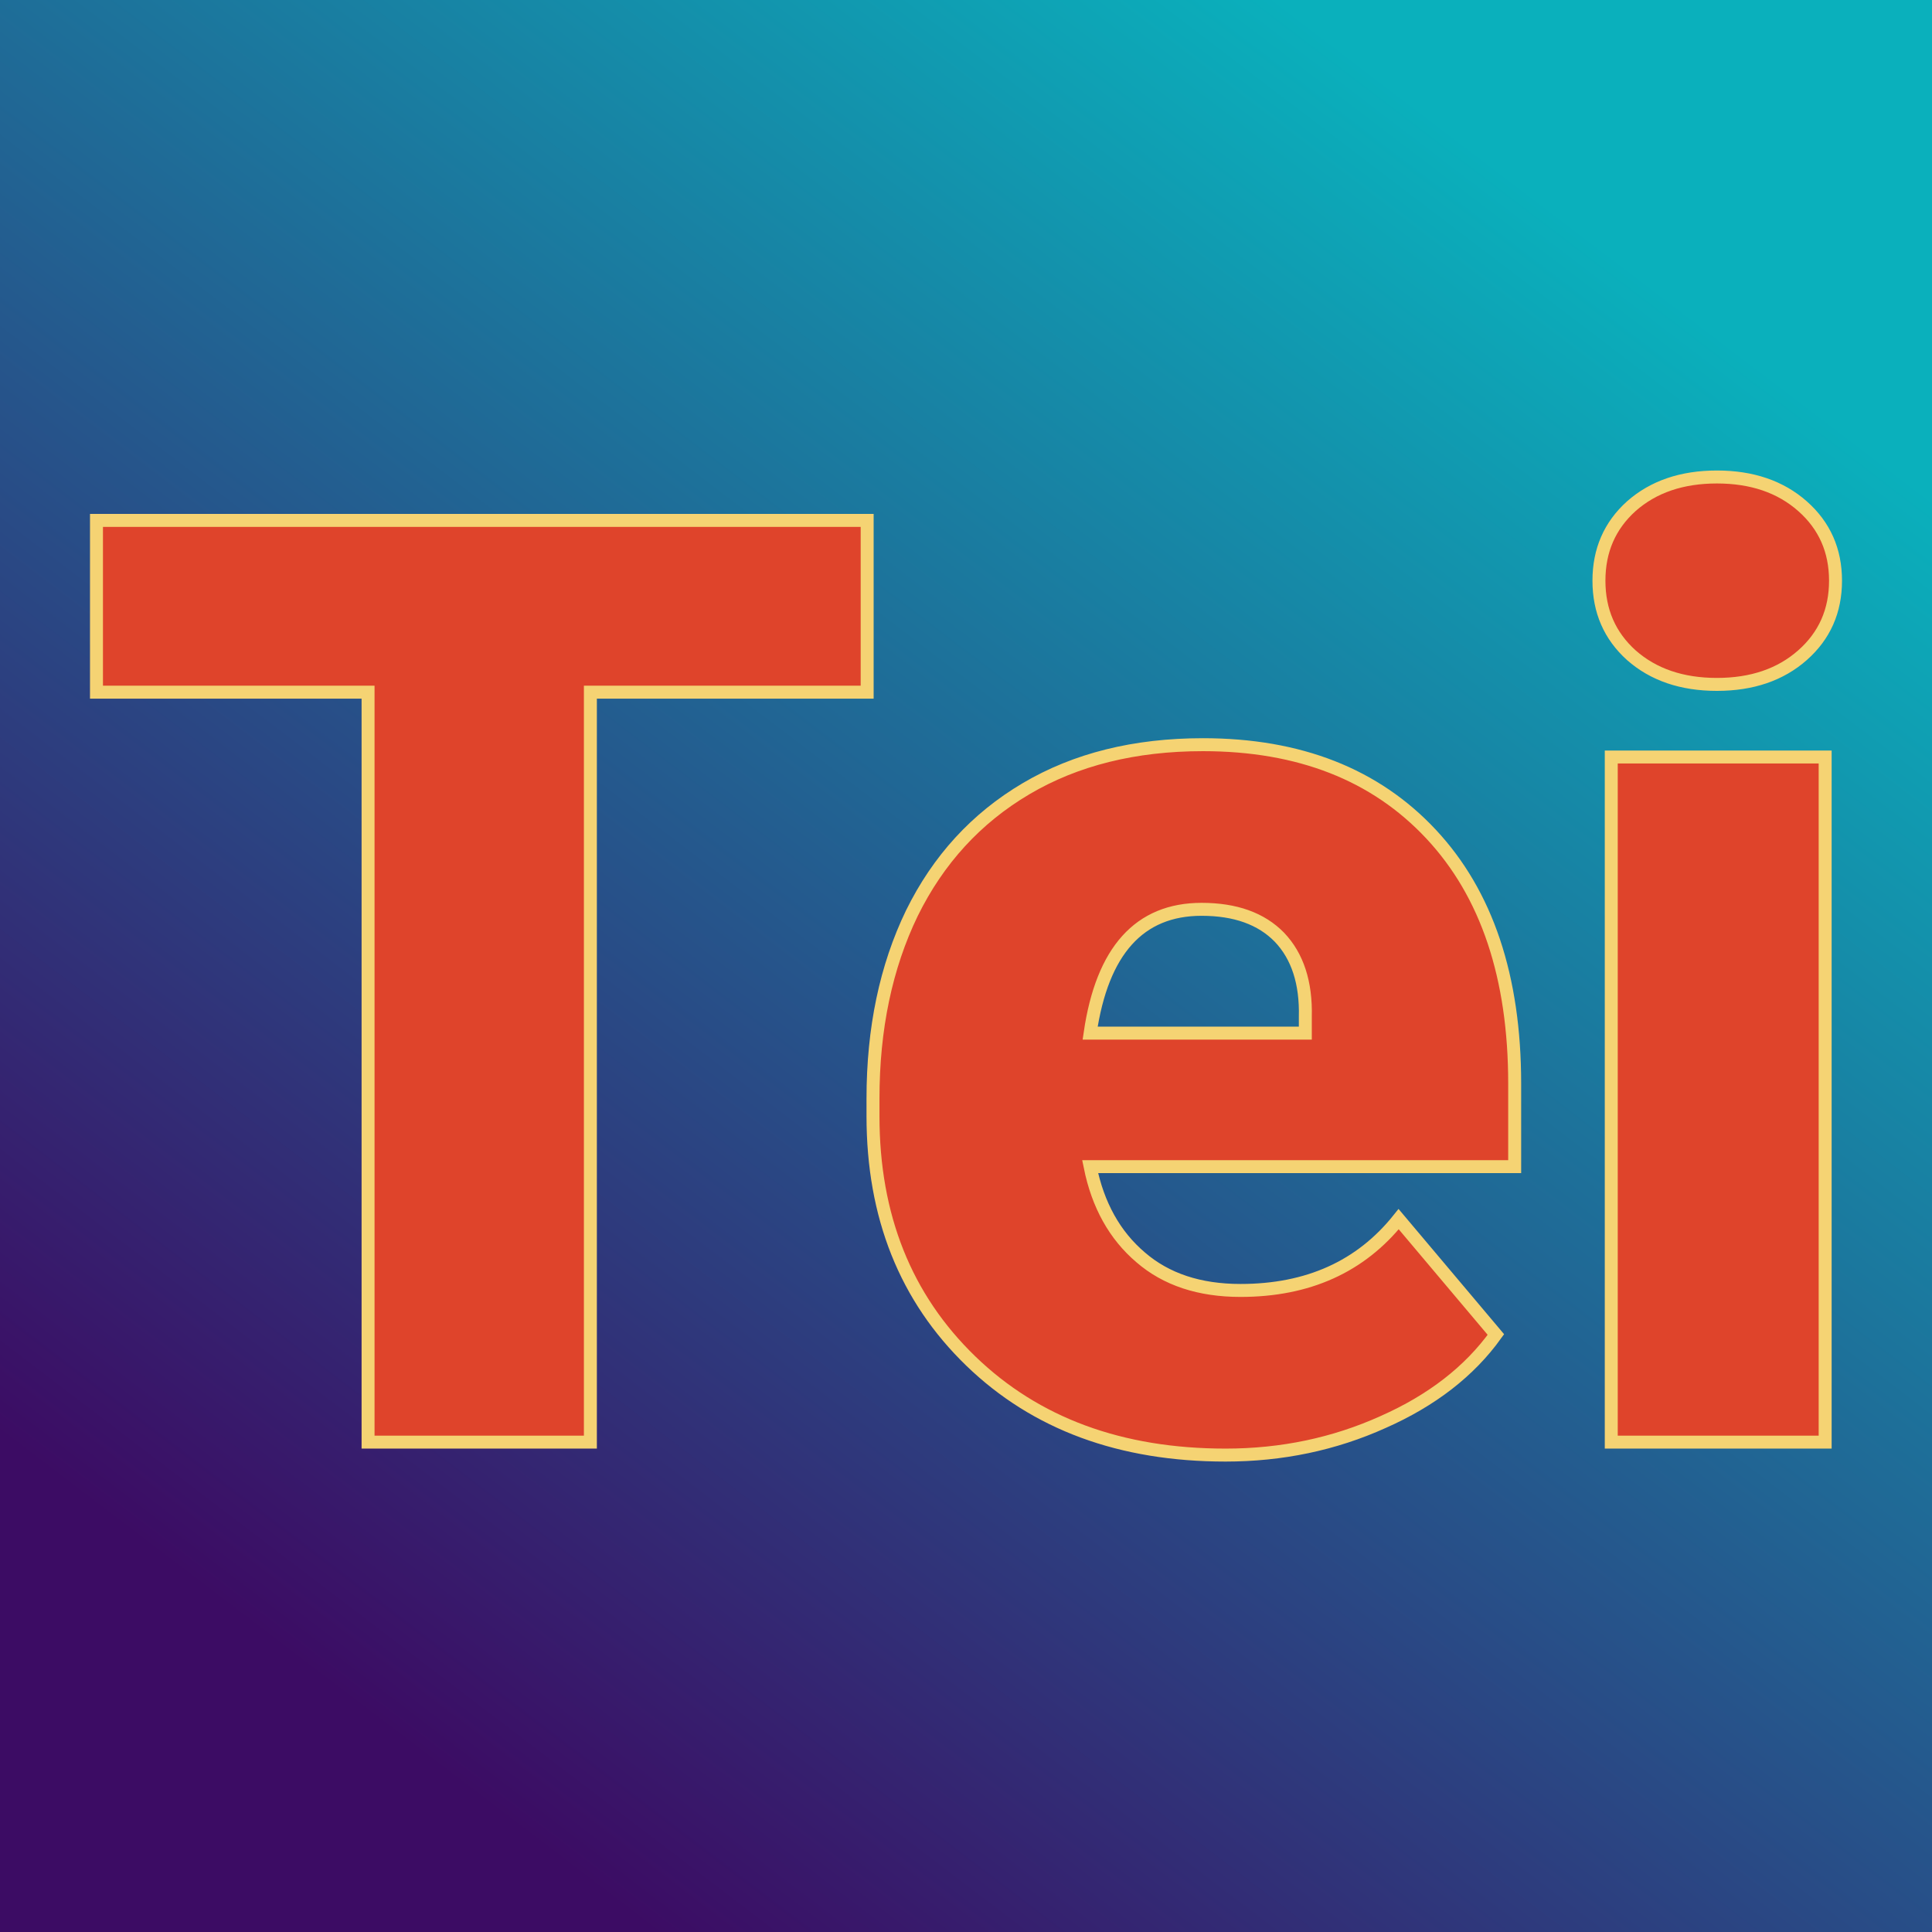
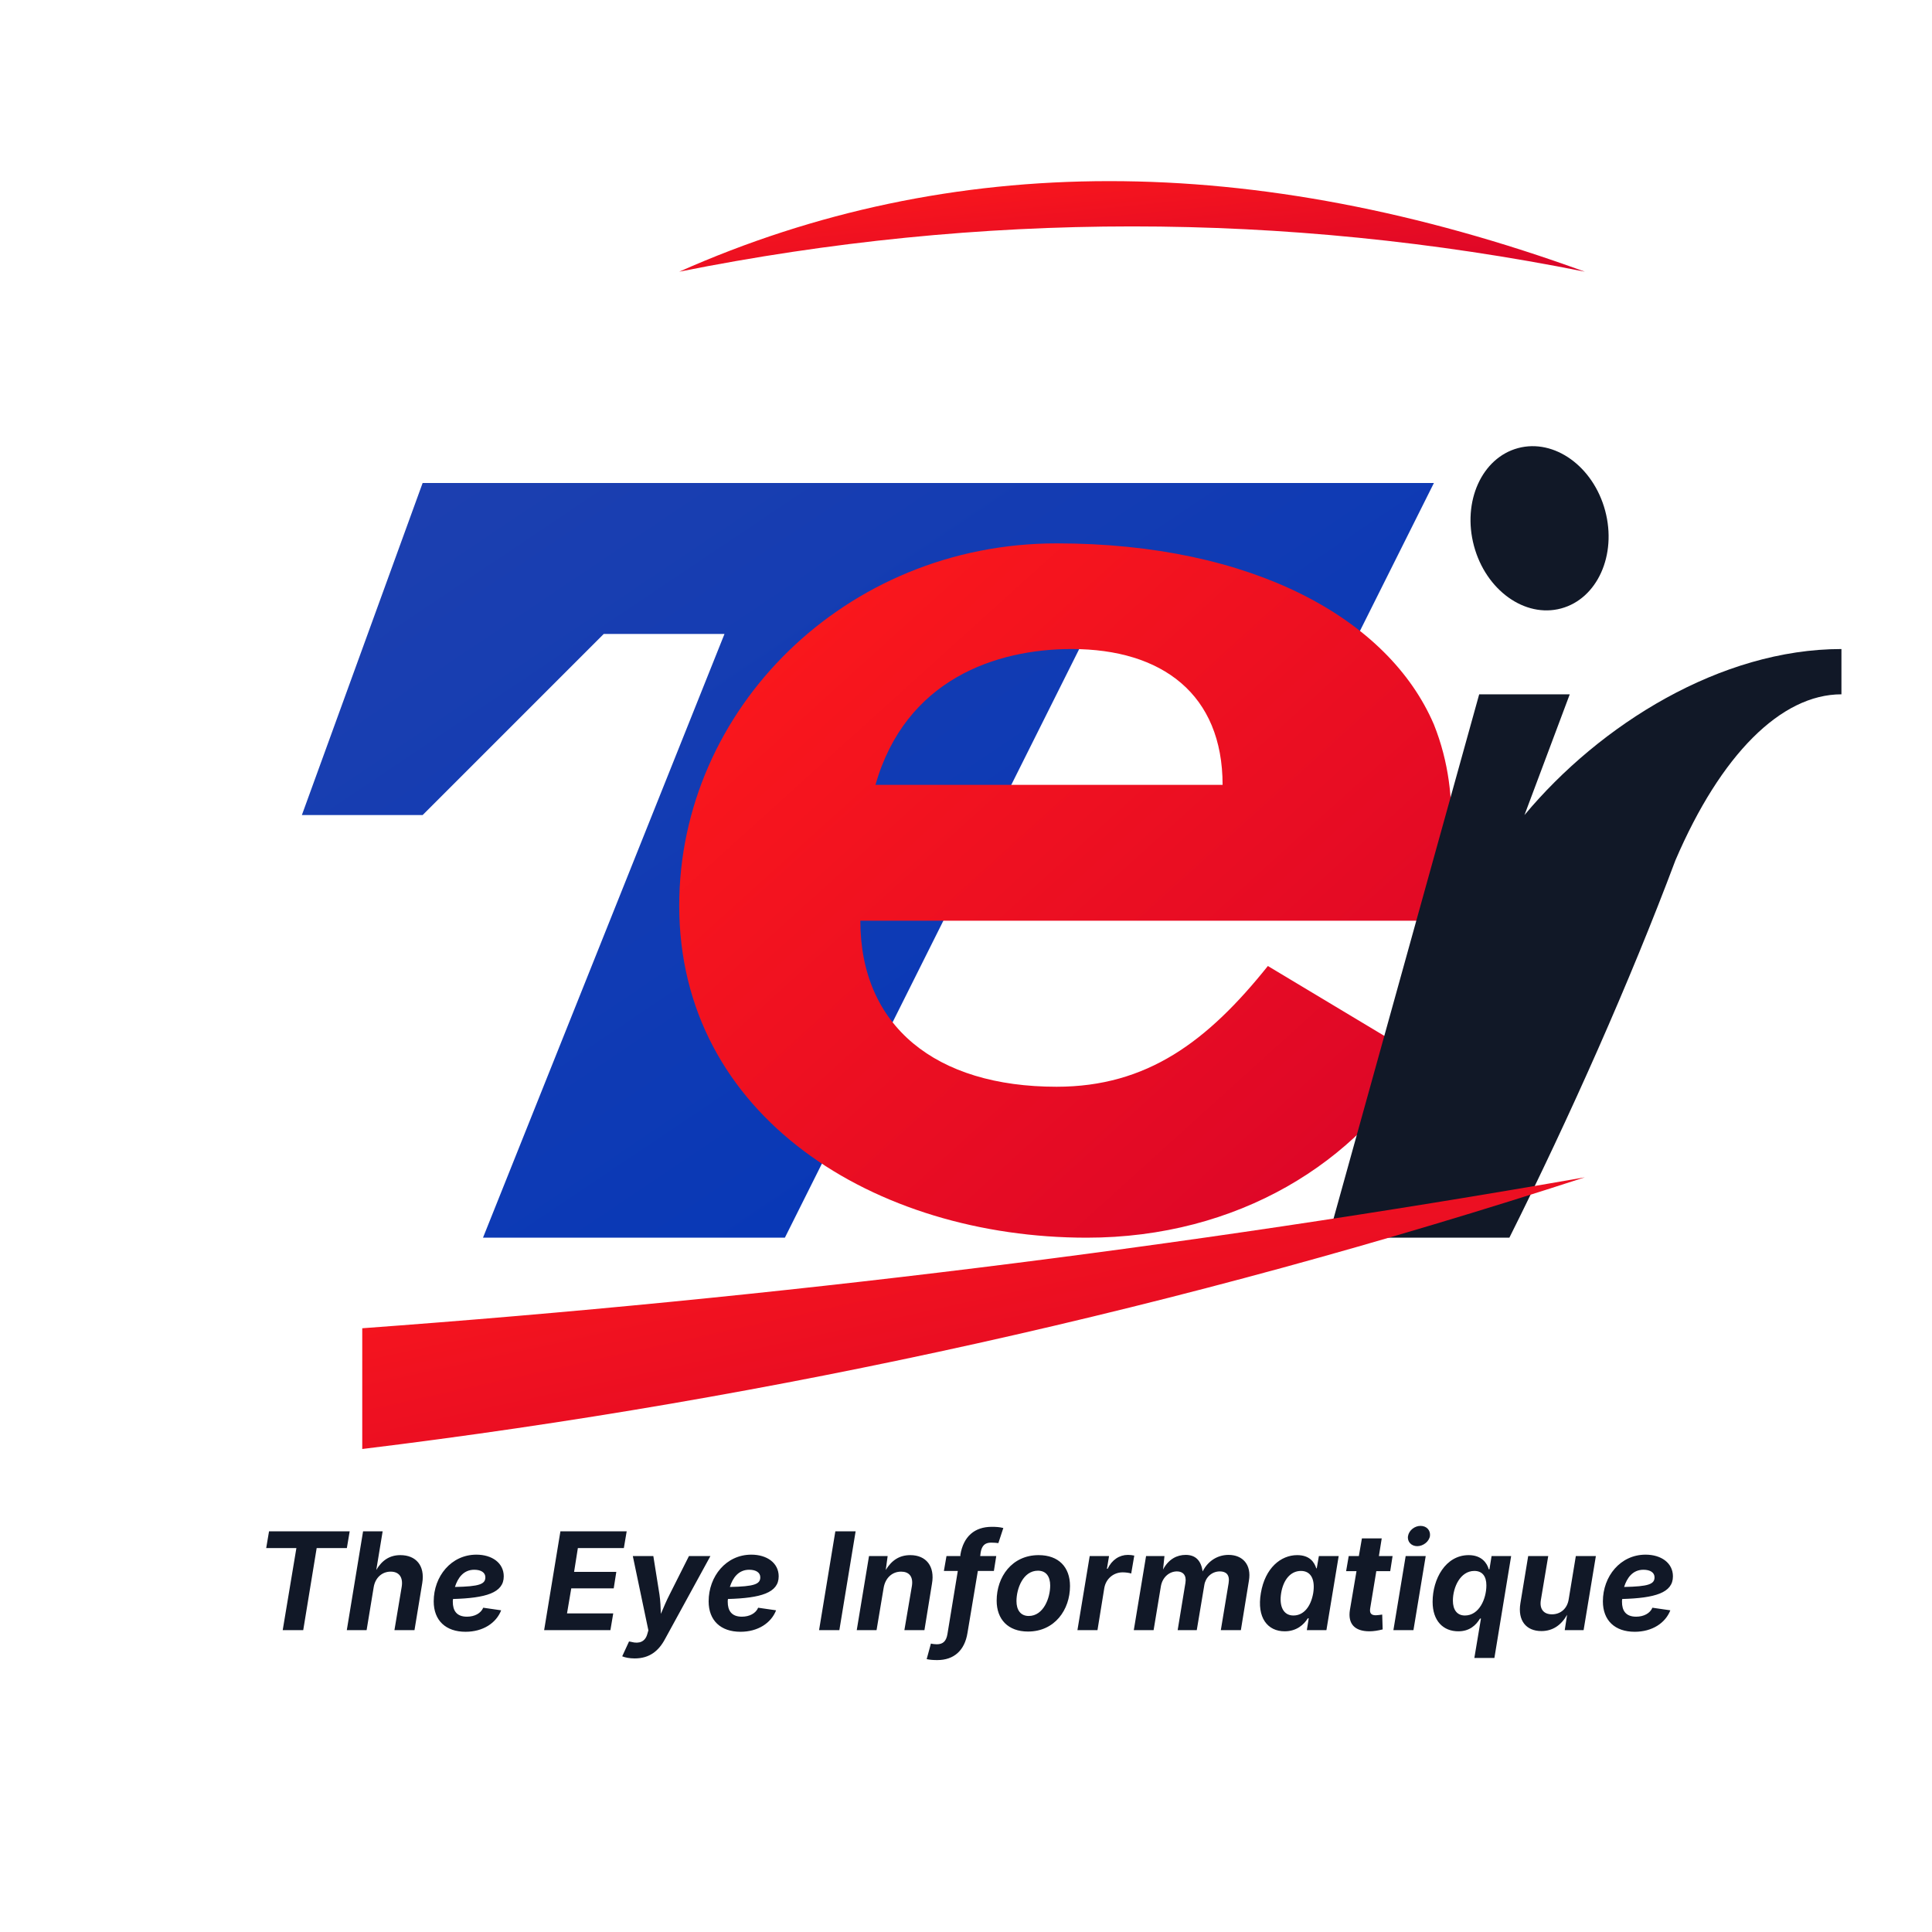
- <svg xmlns="http://www.w3.org/2000/svg" version="1.1" viewBox="0 0 200 200" width="200" height="200">
-   <rect width="200" height="200" fill="url('#gradient')" />
+ <svg xmlns="http://www.w3.org/2000/svg" viewBox="0 0 128 128" width="100%" height="100%">
  <defs>
-     <linearGradient id="gradient" gradientTransform="rotate(127 0.5 0.5)">
-       <stop offset="0%" stop-color="#0ab0bc" />
-       <stop offset="100%" stop-color="#3c0c64" />
+     <linearGradient id="teiBlueFav" x1="0%" y1="0%" x2="100%" y2="100%">
+       <stop offset="0%" stop-color="#1E40AF" />
+       <stop offset="100%" stop-color="#0035B9" />
+     </linearGradient>
+     <linearGradient id="teiRedFav" x1="0%" y1="0%" x2="100%" y2="100%">
+       <stop offset="0%" stop-color="#FF1A1A" />
+       <stop offset="100%" stop-color="#D90429" />
    </linearGradient>
  </defs>
-   <g>
-     <g fill="#df442b" transform="matrix(6.709865,0,0,6.709865,7.639056,149.2876)" stroke="#f5d373" stroke-width="0.2">
-       <path d="M12.24-14.22L12.24-11.57L7.97-11.57L7.97 0L4.54 0L4.54-11.57L0.35-11.57L0.35-14.22L12.24-14.22ZM17.77 0.20L17.77 0.20Q15.34 0.20 13.84-1.25Q12.33-2.71 12.33-5.03L12.33-5.03L12.33-5.30Q12.33-6.92 12.93-8.16Q13.54-9.40 14.69-10.08Q15.84-10.76 17.42-10.76L17.42-10.76Q19.65-10.76 20.94-9.38Q22.23-8.00 22.23-5.53L22.23-5.53L22.23-4.25L15.68-4.25Q15.86-3.36 16.46-2.85Q17.05-2.34 18.00-2.34L18.00-2.34Q19.56-2.34 20.44-3.44L20.44-3.44L21.94-1.66Q21.33-0.81 20.20-0.31Q19.07 0.20 17.77 0.20ZM17.40-8.22L17.40-8.22Q15.96-8.22 15.68-6.31L15.68-6.31L19.00-6.31L19.00-6.56Q19.02-7.35 18.60-7.79Q18.18-8.22 17.40-8.22ZM27.02-10.57L27.02 0L23.72 0L23.72-10.57L27.02-10.57ZM23.53-13.29L23.53-13.29Q23.53-13.99 24.03-14.44Q24.54-14.89 25.35-14.89Q26.16-14.89 26.67-14.44Q27.18-13.99 27.18-13.29Q27.18-12.59 26.67-12.14Q26.16-11.69 25.35-11.69Q24.54-11.69 24.03-12.14Q23.53-12.59 23.53-13.29Z" />
-     </g>
+   <path d="M 45 18 Q 72 6 105 18 Q 75 12 45 18 Z" fill="url(#teiRedFav)" />
+   <g id="tei-favicon-letters">
+     <path d="M 20 32          L 95 32          L 90 42          L 72 42          L 52 82          L 32 82          L 48 42          L 40 42          L 28 54          L 20 54          L 28 32          Z" fill="url(#teiBlueFav)" />
+     <path d="M 70 36          C 56 36, 45 47, 45 60          C 45 74, 58 82, 72 82          C 82 82, 90 77, 94 70          L 84 64          C 80 69, 76 72, 70 72          C 62 72, 57 68, 57 61          L 95 61          C 96 58, 97 53, 95 48          C 92 41, 83 36, 70 36 Z          M 58 52          C 60 45, 66 43, 71 43          C 77 43, 81 46, 81 52          L 58 52 Z" fill="url(#teiRedFav)" />
+     <ellipse cx="102" cy="35" rx="4.5" ry="5.5" fill="#111827" transform="rotate(-15 102 35)" />
+     <path d="M 98 46          L 88 82          L 100 82          C 104 74, 108 65, 111 57          C 114 50, 118 46, 122 46          L 122 43          C 114 43, 106 48, 101 54          L 104 46          Z" fill="#111827" />
  </g>
+   <path d="M 24 88        Q 65 85 105 78        Q 65 91 24 96        Z" fill="url(#teiRedFav)" />
+   <text x="64" y="108" text-anchor="middle" font-family="system-ui, -apple-system, sans-serif" font-size="9" font-weight="bold" font-style="italic" fill="#111827">The Eye Informatique</text>
</svg>
